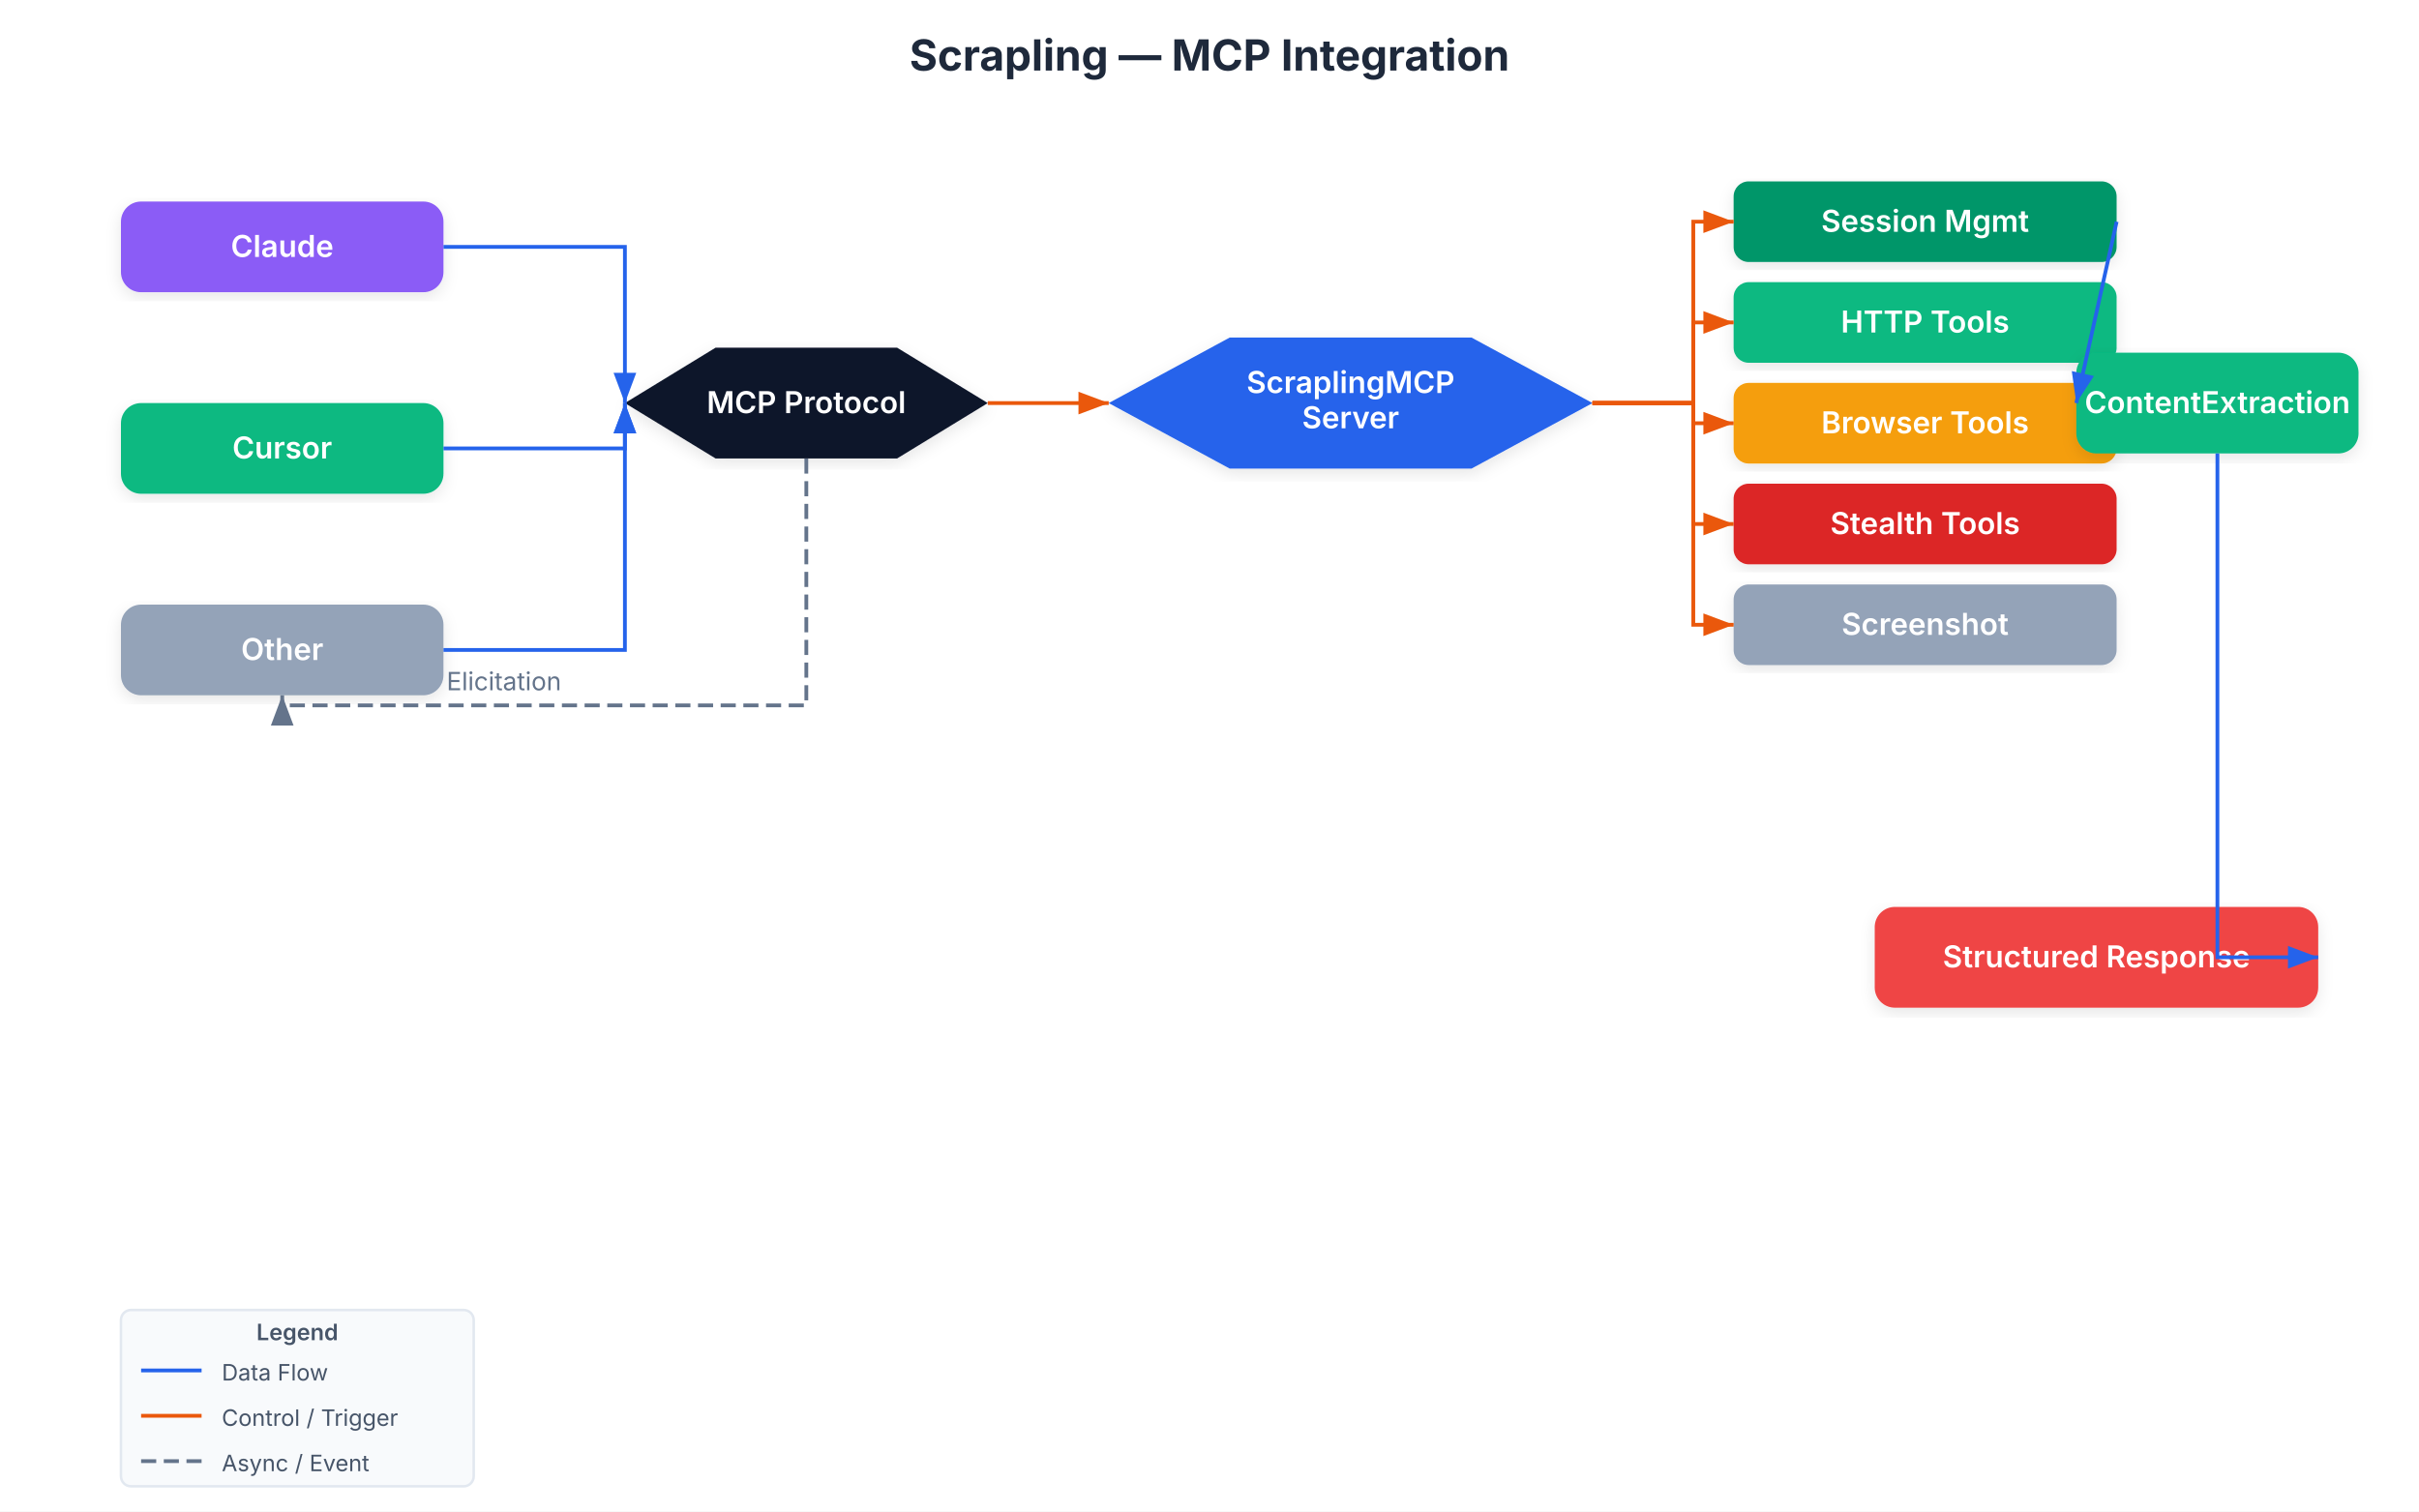
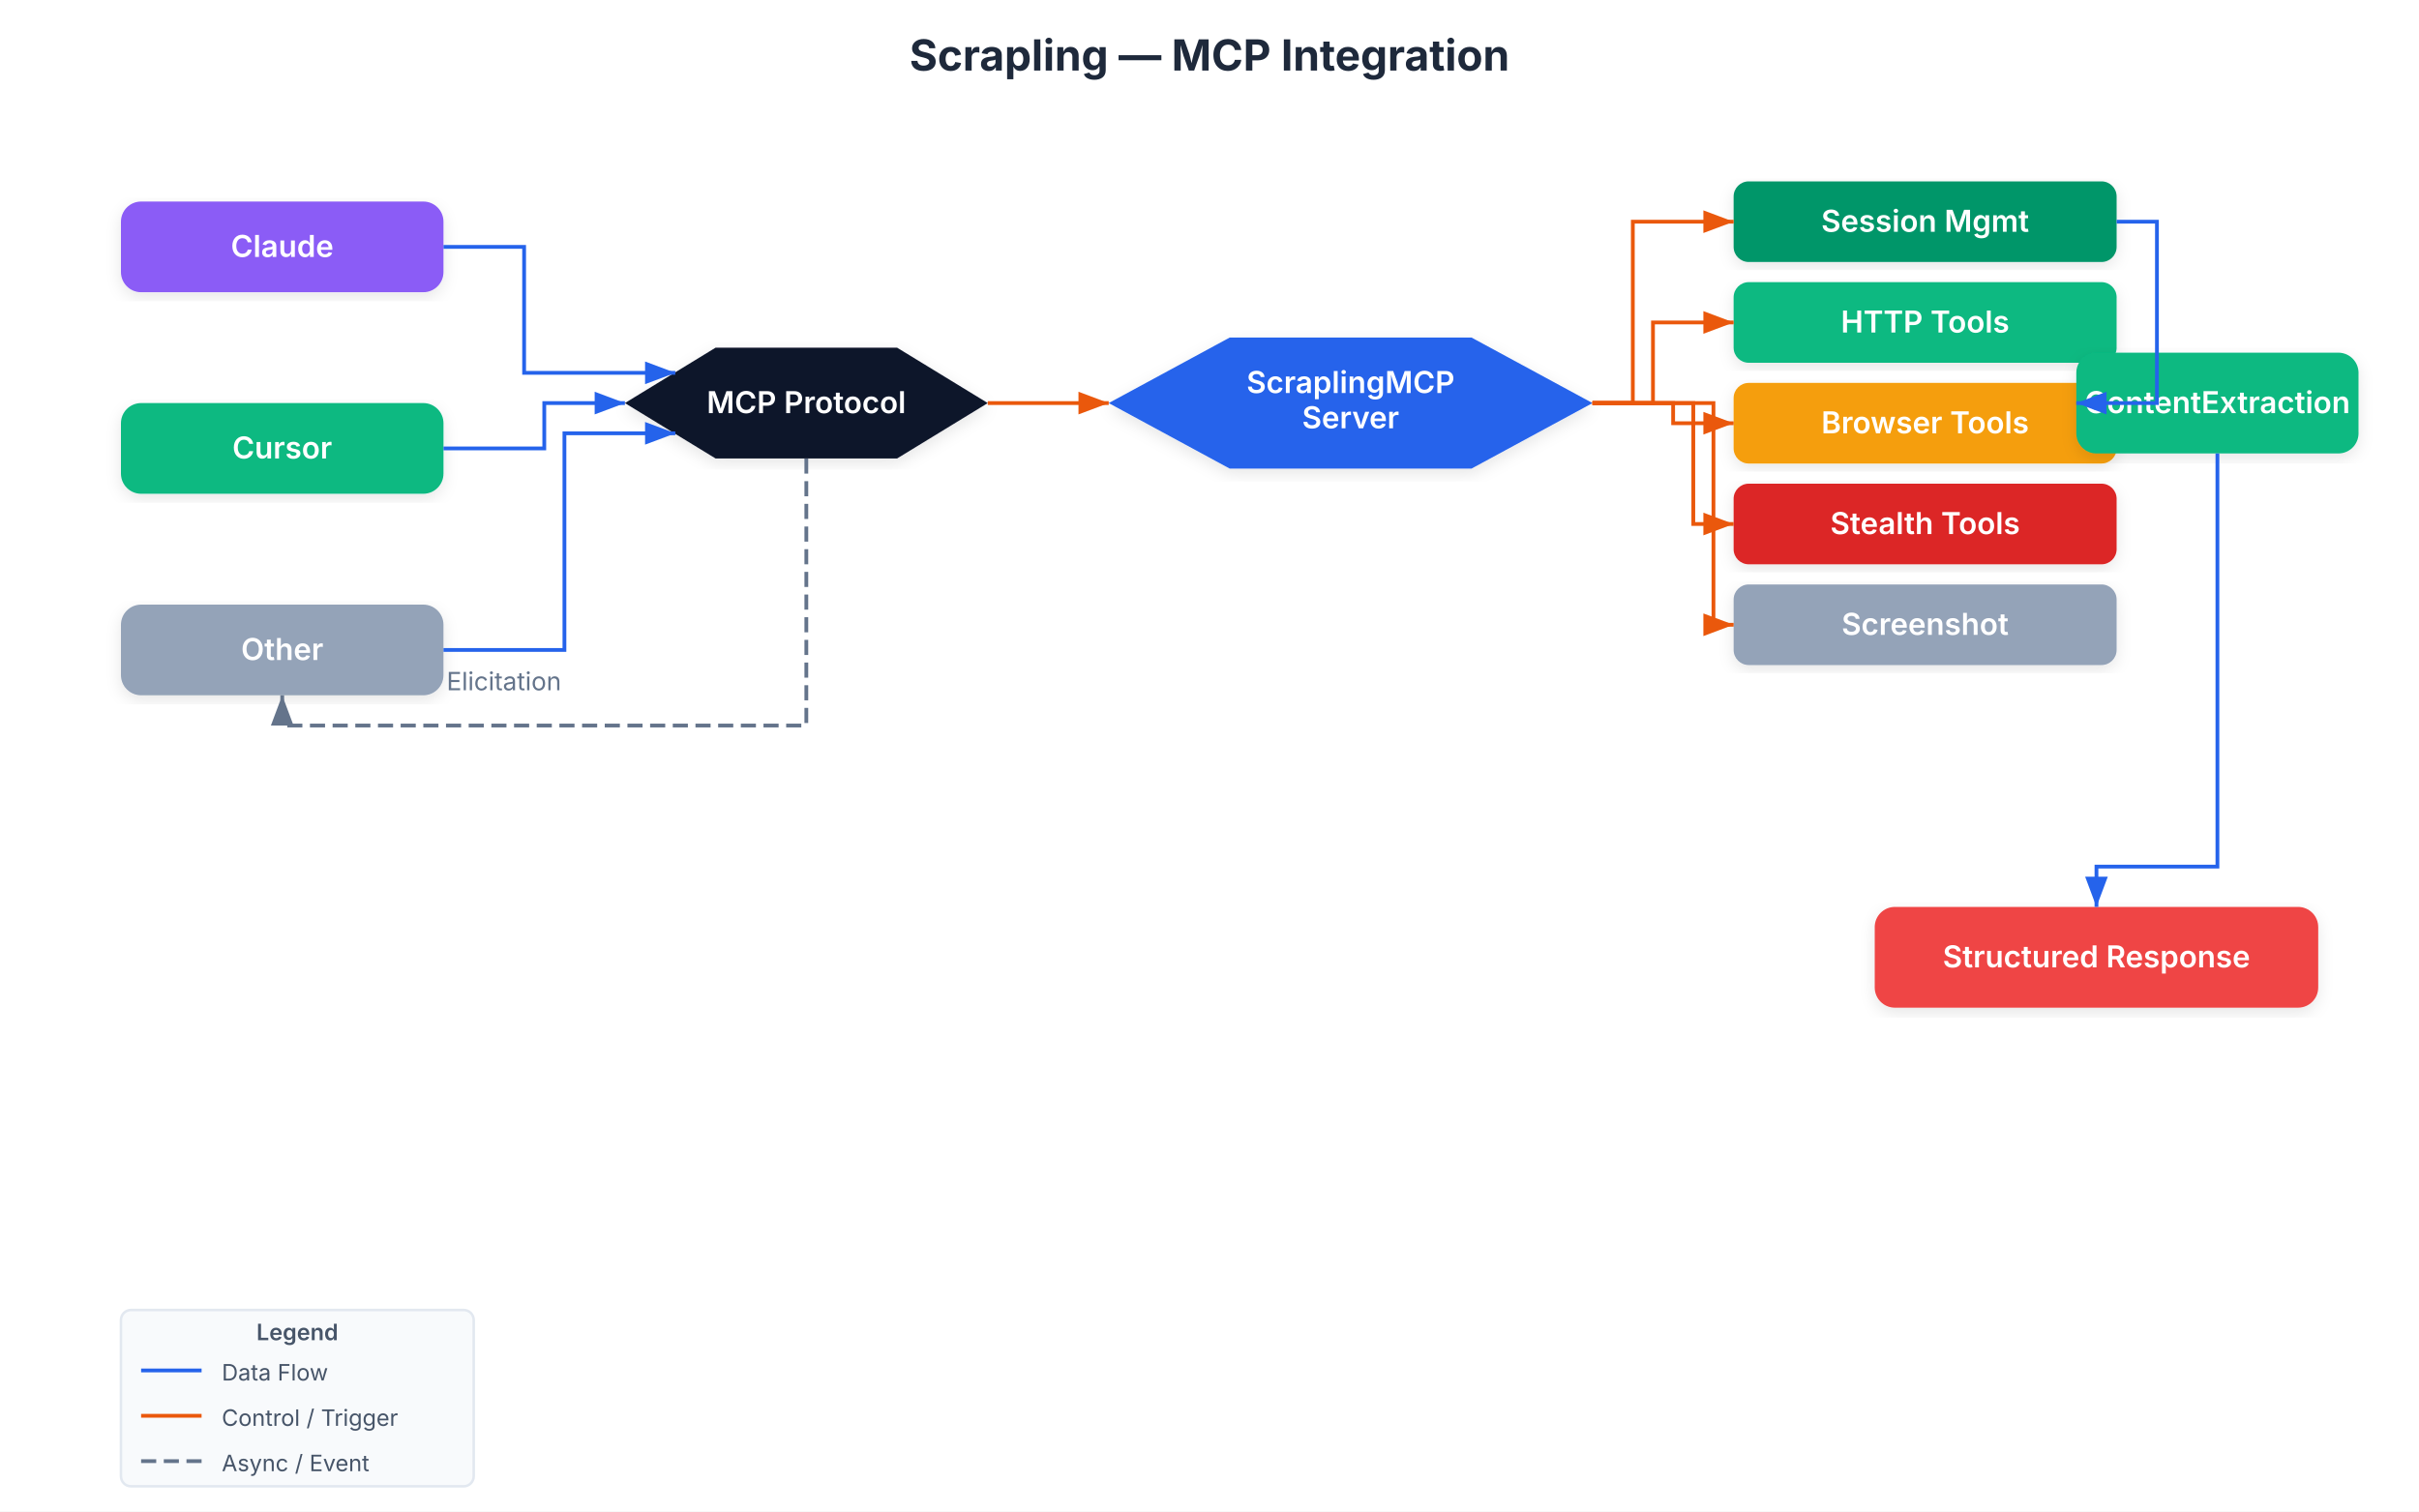
<svg xmlns="http://www.w3.org/2000/svg" viewBox="0 0 960 600">
  <style>
    text { font-family: Inter, system-ui, -apple-system, sans-serif; }
    .mono { font-family: JetBrains Mono, Fira Code, monospace; }
    .title { font-size: 17px; font-weight: 700; fill: #1e293b; }
    .comp  { font-size: 12px; font-weight: 600; fill: #ffffff; }
    .comp-d { font-size: 12px; font-weight: 600; fill: #334155; }
    .label { font-size: 10px; fill: #64748b; }
    .anno  { font-size: 9px; fill: #94a3b8; }
    .legend { font-size: 9px; fill: #475569; }
  </style>
  <defs>
    <filter id="shadow">
      <feDropShadow dx="0" dy="2" stdDeviation="3" flood-opacity="0.1" />
    </filter>
    <marker id="arr-blue" markerWidth="8" markerHeight="6" refX="8" refY="3" orient="auto">
      <path d="M0,0 L8,3 L0,6 Z" fill="#2563eb" />
    </marker>
    <marker id="arr-orange" markerWidth="8" markerHeight="6" refX="8" refY="3" orient="auto">
      <path d="M0,0 L8,3 L0,6 Z" fill="#ea580c" />
    </marker>
    <marker id="arr-green" markerWidth="8" markerHeight="6" refX="8" refY="3" orient="auto">
      <path d="M0,0 L8,3 L0,6 Z" fill="#059669" />
    </marker>
    <marker id="arr-purple" markerWidth="8" markerHeight="6" refX="8" refY="3" orient="auto">
      <path d="M0,0 L8,3 L0,6 Z" fill="#7c3aed" />
    </marker>
    <marker id="arr-gray" markerWidth="8" markerHeight="6" refX="8" refY="3" orient="auto">
      <path d="M0,0 L8,3 L0,6 Z" fill="#64748b" />
    </marker>
  </defs>
  <rect width="960" height="600" fill="#ffffff" />
  <text x="480" y="28" text-anchor="middle" class="title">Scrapling — MCP Integration</text>
  <rect x="48" y="80" width="128" height="36" rx="8" fill="#8b5cf6" filter="url(#shadow)" />
  <text x="112" y="102" text-anchor="middle" class="comp">Claude</text>
  <rect x="48" y="160" width="128" height="36" rx="8" fill="#10b981" filter="url(#shadow)" />
  <text x="112" y="182" text-anchor="middle" class="comp">Cursor</text>
  <rect x="48" y="240" width="128" height="36" rx="8" fill="#94a3b8" filter="url(#shadow)" />
  <text x="112" y="262" text-anchor="middle" class="comp">Other</text>
  <polygon points="248,160 284,138 356,138 392,160 356,182 284,182" fill="#0f172a" filter="url(#shadow)" />
  <text x="320" y="164" text-anchor="middle" class="comp">MCP Protocol</text>
  <polygon points="440,160 488,134 584,134 632,160 584,186 488,186" fill="#2563eb" filter="url(#shadow)" />
  <text x="536" y="156" text-anchor="middle" class="comp">ScraplingMCP</text>
  <text x="536" y="170" text-anchor="middle" class="comp">Server</text>
  <rect x="688" y="72" width="152" height="32" rx="6" fill="#059669" filter="url(#shadow)" />
  <text x="764" y="92" text-anchor="middle" class="comp">Session Mgmt</text>
  <rect x="688" y="112" width="152" height="32" rx="6" fill="#10b981" filter="url(#shadow)" />
  <text x="764" y="132" text-anchor="middle" class="comp">HTTP Tools</text>
  <rect x="688" y="152" width="152" height="32" rx="6" fill="#f59e0b" filter="url(#shadow)" />
  <text x="764" y="172" text-anchor="middle" class="comp">Browser Tools</text>
  <rect x="688" y="192" width="152" height="32" rx="6" fill="#dc2626" filter="url(#shadow)" />
  <text x="764" y="212" text-anchor="middle" class="comp">Stealth Tools</text>
  <rect x="688" y="232" width="152" height="32" rx="6" fill="#94a3b8" filter="url(#shadow)" />
  <text x="764" y="252" text-anchor="middle" class="comp">Screenshot</text>
  <rect x="824" y="140" width="112" height="40" rx="8" fill="#10b981" filter="url(#shadow)" />
  <text x="880" y="164" text-anchor="middle" class="comp">Content
Extraction</text>
  <rect x="744" y="360" width="176" height="40" rx="8" fill="#ef4444" filter="url(#shadow)" />
  <text x="832" y="384" text-anchor="middle" class="comp">Structured Response</text>
-   <path d="M176,98 L248,98 L248,160 L248,160" fill="none" stroke="#2563eb" stroke-width="1.5" marker-end="url(#arr-blue)" />
-   <path d="M176,178 L248,178 L248,160 L248,160" fill="none" stroke="#2563eb" stroke-width="1.5" marker-end="url(#arr-blue)" />
-   <path d="M176,258 L248,258 L248,160 L248,160" fill="none" stroke="#2563eb" stroke-width="1.5" marker-end="url(#arr-blue)" />
+   <path d="M176,98 L208,98 L208,148 L268,148" fill="none" stroke="#2563eb" stroke-width="1.5" marker-end="url(#arr-blue)" />
+   <path d="M176,178 L216,178 L216,160 L248,160" fill="none" stroke="#2563eb" stroke-width="1.5" marker-end="url(#arr-blue)" />
+   <path d="M176,258 L224,258 L224,172 L268,172" fill="none" stroke="#2563eb" stroke-width="1.5" marker-end="url(#arr-blue)" />
  <path d="M392,160 L440,160" fill="none" stroke="#ea580c" stroke-width="1.5" marker-end="url(#arr-orange)" />
-   <path d="M632,160 L672,160 L672,88 L688,88" fill="none" stroke="#ea580c" stroke-width="1.5" marker-end="url(#arr-orange)" />
-   <path d="M632,160 L672,160 L672,128 L688,128" fill="none" stroke="#ea580c" stroke-width="1.5" marker-end="url(#arr-orange)" />
-   <path d="M632,160 L672,160 L672,168 L688,168" fill="none" stroke="#ea580c" stroke-width="1.5" marker-end="url(#arr-orange)" />
+   <path d="M632,160 L648,160 L648,88 L688,88" fill="none" stroke="#ea580c" stroke-width="1.5" marker-end="url(#arr-orange)" />
+   <path d="M632,160 L656,160 L656,128 L688,128" fill="none" stroke="#ea580c" stroke-width="1.5" marker-end="url(#arr-orange)" />
+   <path d="M632,160 L664,160 L664,168 L688,168" fill="none" stroke="#ea580c" stroke-width="1.5" marker-end="url(#arr-orange)" />
  <path d="M632,160 L672,160 L672,208 L688,208" fill="none" stroke="#ea580c" stroke-width="1.5" marker-end="url(#arr-orange)" />
-   <path d="M632,160 L672,160 L672,248 L688,248" fill="none" stroke="#ea580c" stroke-width="1.5" marker-end="url(#arr-orange)" />
-   <path d="M840,88 L824,160" fill="none" stroke="#2563eb" stroke-width="1.5" marker-end="url(#arr-blue)" />
-   <path d="M880,180 L880,380 L920,380 L920,380" fill="none" stroke="#2563eb" stroke-width="1.5" marker-end="url(#arr-blue)" />
-   <path d="M320,182 L320,280 L112,280 L112,276" fill="none" stroke="#64748b" stroke-width="1.5" stroke-dasharray="6 3" marker-end="url(#arr-gray)" />
+   <path d="M632,160 L680,160 L680,248 L688,248" fill="none" stroke="#ea580c" stroke-width="1.5" marker-end="url(#arr-orange)" />
+   <path d="M840,88 L856,88 L856,160 L824,160" fill="none" stroke="#2563eb" stroke-width="1.5" marker-end="url(#arr-blue)" />
+   <path d="M880,180 L880,344 L832,344 L832,360" fill="none" stroke="#2563eb" stroke-width="1.5" marker-end="url(#arr-blue)" />
+   <path d="M320,182 L320,288 L112,288 L112,276" fill="none" stroke="#64748b" stroke-width="1.5" stroke-dasharray="6 3" marker-end="url(#arr-gray)" />
  <text x="200" y="274" text-anchor="middle" class="label" fill="#64748b">Elicitation</text>
  <rect x="48" y="520" width="140" height="70" rx="4" fill="#f8fafc" stroke="#e2e8f0" stroke-width="1" />
  <text x="118" y="532" text-anchor="middle" class="legend" font-weight="600">Legend</text>
  <line x1="56" y1="544" x2="80" y2="544" stroke="#2563eb" stroke-width="1.5" />
  <text x="88" y="548" class="legend">Data Flow</text>
  <line x1="56" y1="562" x2="80" y2="562" stroke="#ea580c" stroke-width="1.5" />
  <text x="88" y="566" class="legend">Control / Trigger</text>
  <line x1="56" y1="580" x2="80" y2="580" stroke="#64748b" stroke-width="1.5" stroke-dasharray="6 3" />
  <text x="88" y="584" class="legend">Async / Event</text>
</svg>
